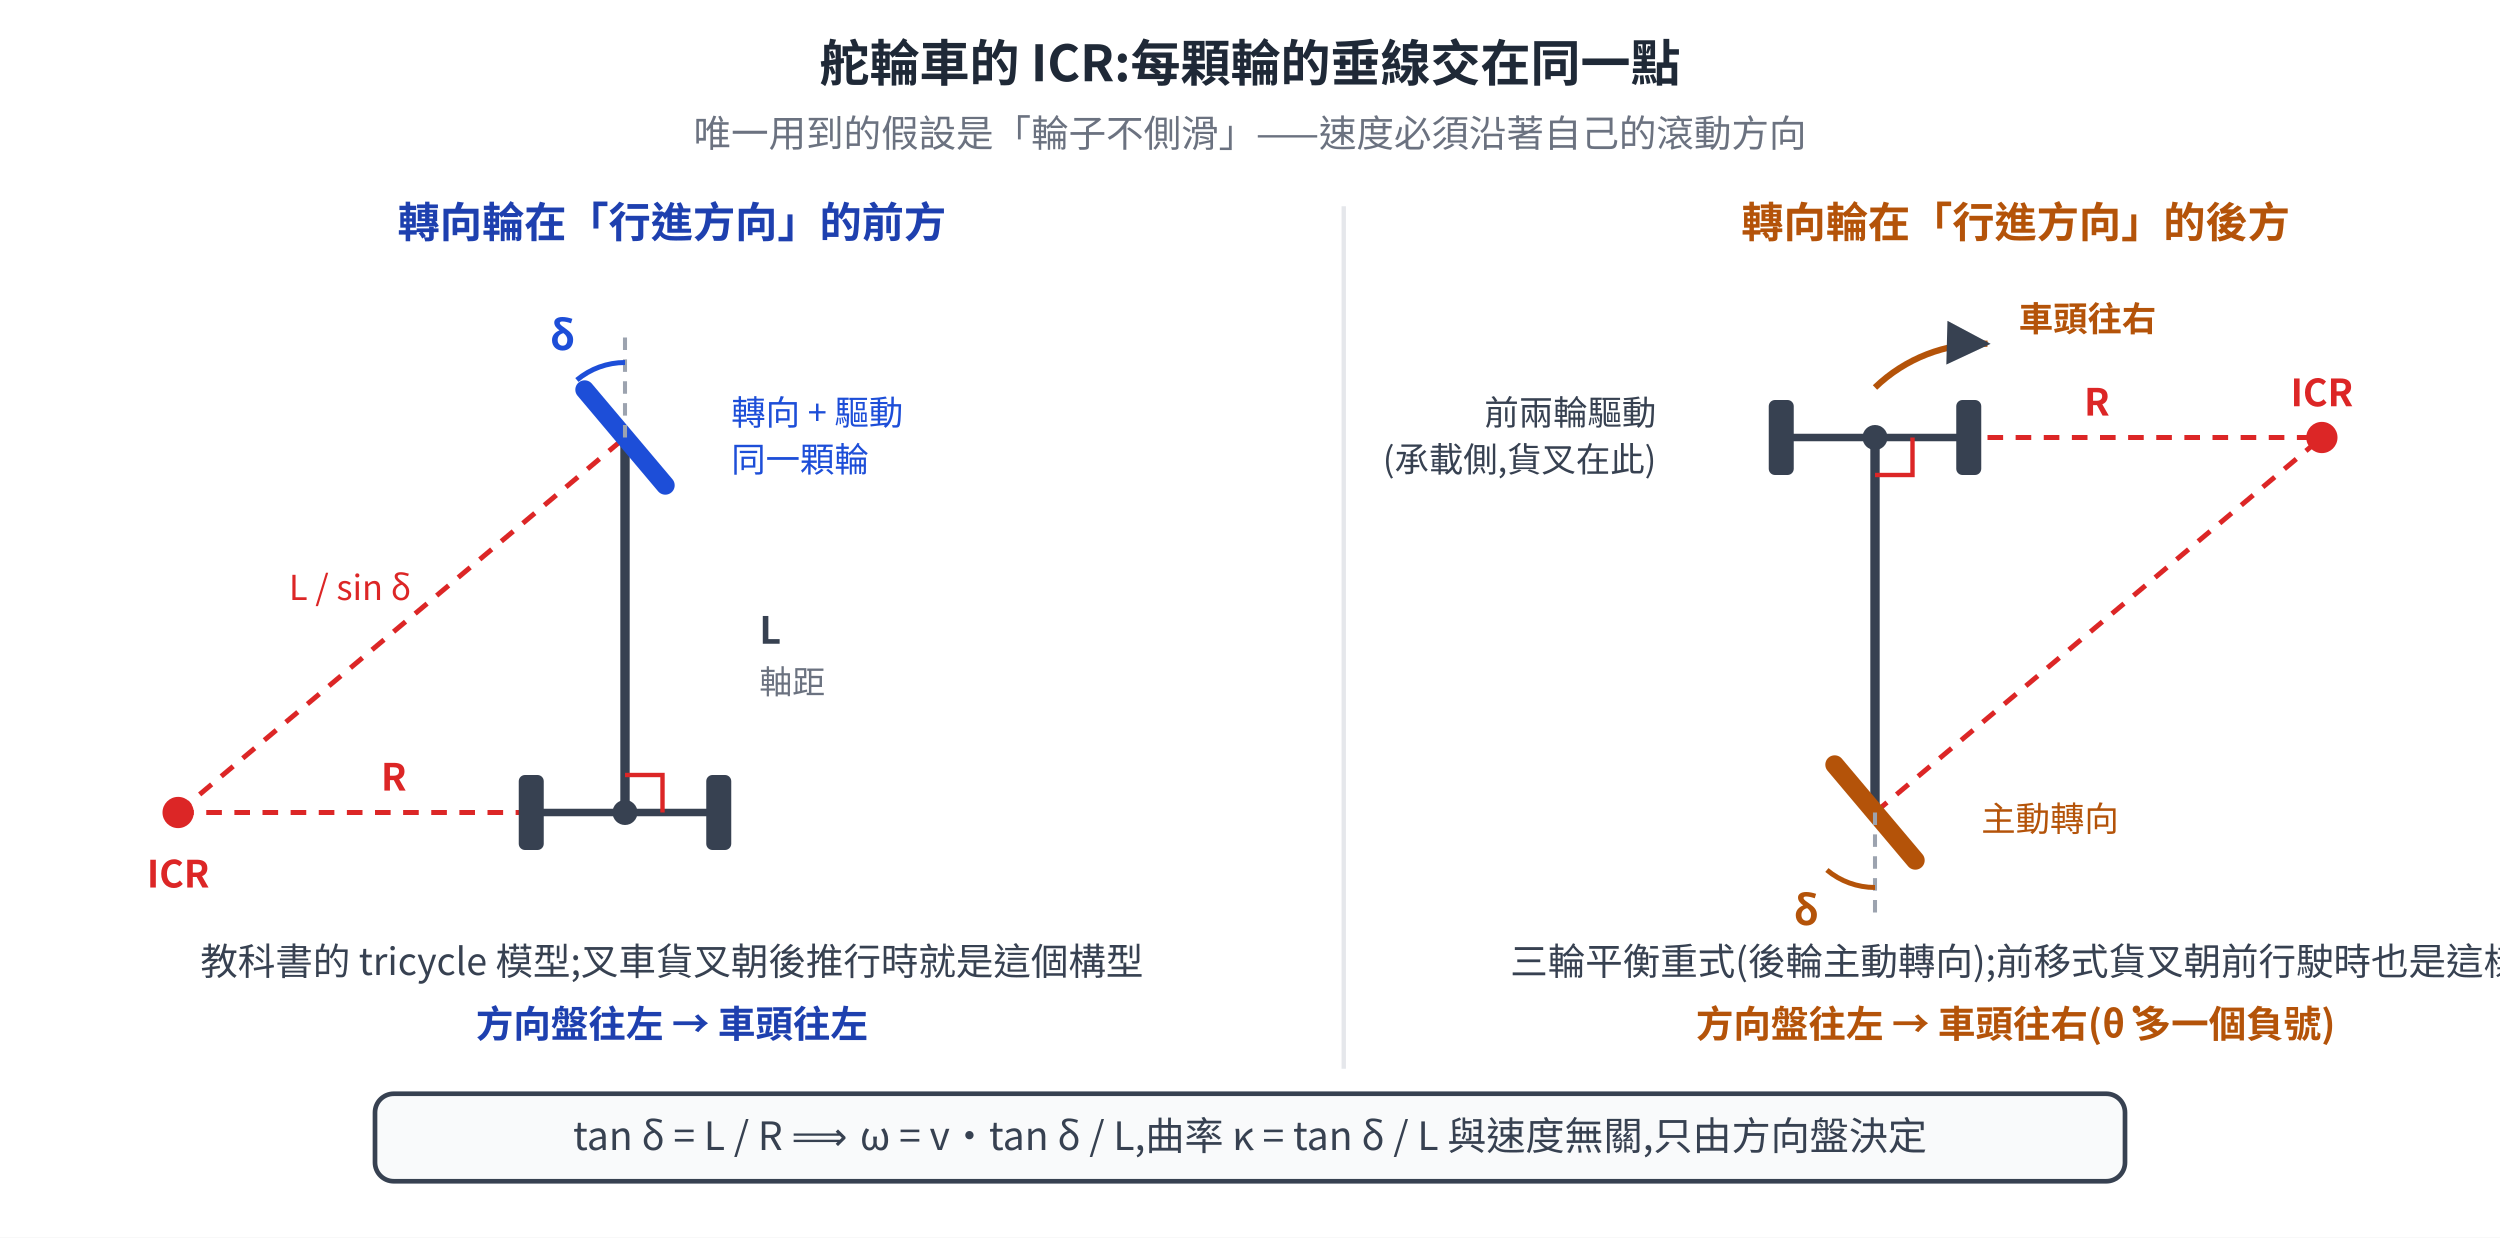
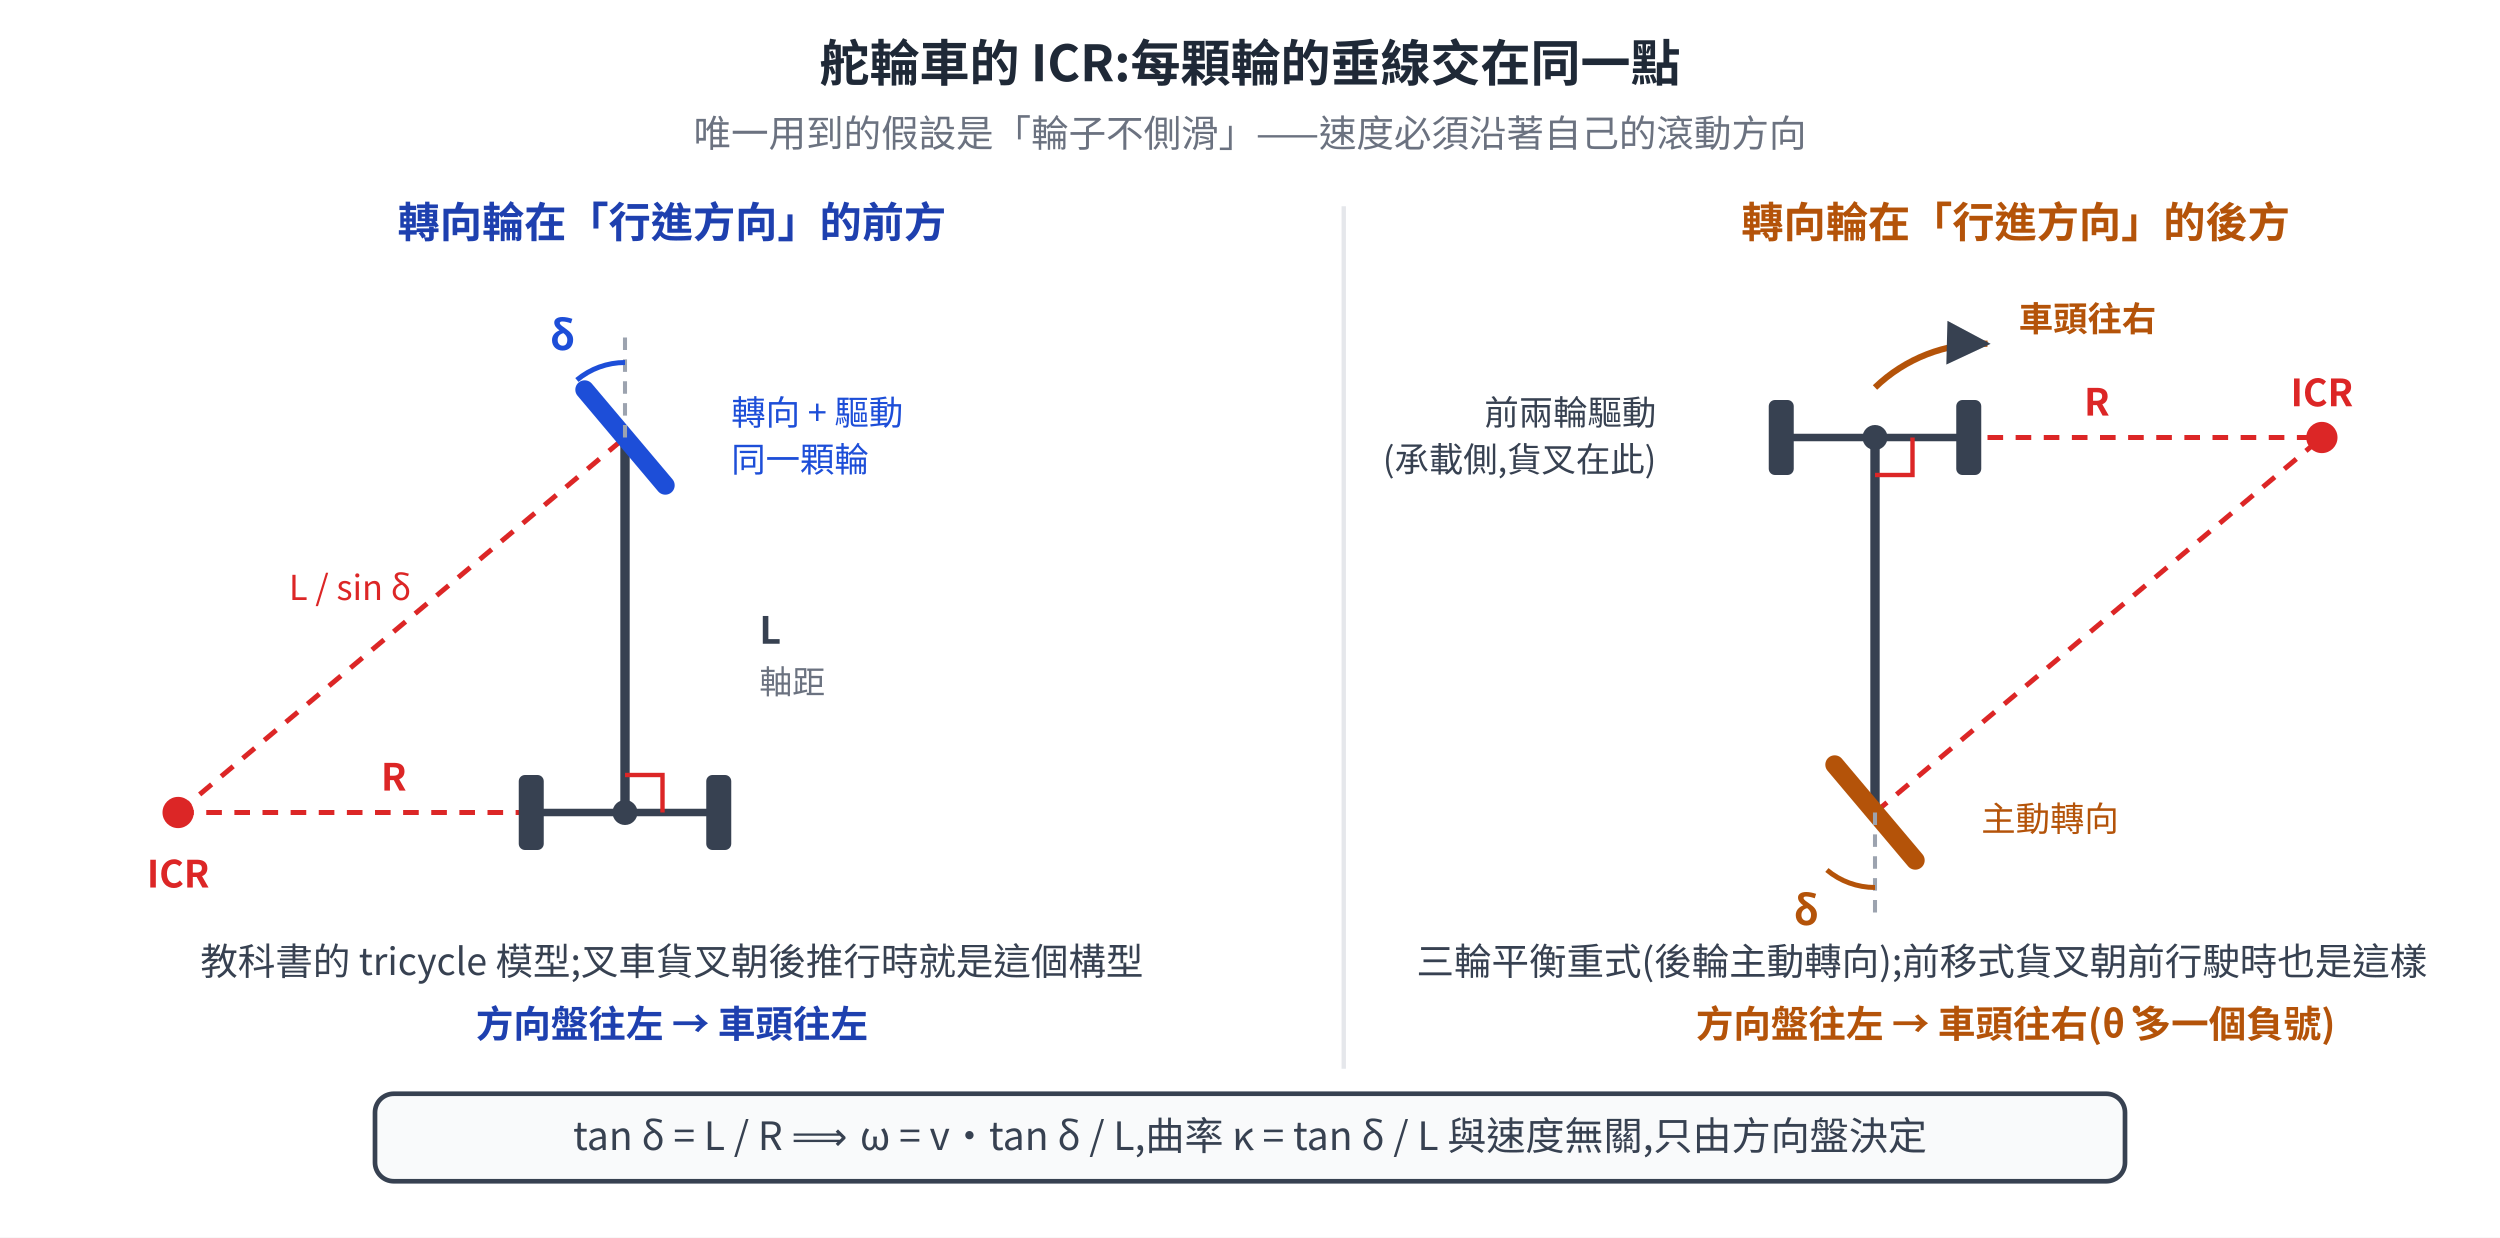
<svg xmlns="http://www.w3.org/2000/svg" viewBox="0 0 800 396" font-family="'Noto Sans CJK TC','PingFang TC','Microsoft JhengHei',sans-serif">
  <defs>
    <marker id="tk-a" markerWidth="10" markerHeight="10" refX="6.5" refY="3.5" orient="auto">
      <path d="M0,0 L7,3.5 L0,7 Z" fill="#374151" />
    </marker>
  </defs>
  <rect width="800" height="396" fill="#ffffff" />
  <text x="400" y="26" text-anchor="middle" font-size="16" font-weight="700" fill="#1F2937">舵輪車的 ICR:每顆輪的垂線交在同一點</text>
  <text x="400" y="47" text-anchor="middle" font-size="12" fill="#6B7280">唯一用到的假設是「輪子不側滑」——速度必須沿著自己的滾動方向</text>
  <text x="215" y="76" text-anchor="middle" font-size="13.5" font-weight="700" fill="#1E40AF">轉向輪在「行進方向」的前方</text>
  <line x1="57" y1="260" x2="200" y2="260" stroke="#DC2626" stroke-width="1.6" stroke-dasharray="5 4" />
  <line x1="57" y1="260" x2="200" y2="140" stroke="#DC2626" stroke-width="1.6" stroke-dasharray="5 4" />
  <circle cx="57" cy="260" r="5" fill="#DC2626" />
  <text x="57" y="284" text-anchor="middle" font-size="12" font-weight="700" fill="#DC2626">ICR</text>
  <text x="126" y="253" text-anchor="middle" font-size="12" font-weight="700" fill="#DC2626">R</text>
  <text x="112" y="192" text-anchor="middle" font-size="11" fill="#DC2626">L / sin δ</text>
  <line x1="200" y1="260" x2="200" y2="140" stroke="#374151" stroke-width="3" />
  <line x1="170" y1="260" x2="230" y2="260" stroke="#374151" stroke-width="2.4" />
  <rect x="166" y="248" width="8" height="24" rx="2" fill="#374151" />
  <rect x="226" y="248" width="8" height="24" rx="2" fill="#374151" />
  <circle cx="200" cy="260" r="4" fill="#374151" />
  <text x="243" y="206" font-size="12" font-weight="700" fill="#374151">L</text>
  <text x="243" y="222" font-size="10.5" fill="#6B7280">軸距</text>
  <path d="M200,248 L212,248 L212,260" fill="none" stroke="#DC2626" stroke-width="1.4" />
  <line x1="212.9" y1="155.3" x2="187.1" y2="124.7" stroke="#1D4ED8" stroke-width="6" stroke-linecap="round" />
  <line x1="200" y1="140" x2="200" y2="106" stroke="#9CA3AF" stroke-width="1.3" stroke-dasharray="4 3" />
  <path d="M200,116 A24,24 0 0,0 184.6,121.6" fill="none" stroke="#1D4ED8" stroke-width="1.6" />
  <text x="176" y="112" font-size="13" font-weight="700" fill="#1D4ED8">δ</text>
  <text x="234" y="136" font-size="11" fill="#1D4ED8">轉向 + 驅動</text>
  <text x="234" y="151" font-size="11" fill="#1D4ED8">同一顆輪</text>
  <text x="215" y="312" text-anchor="middle" font-size="12" fill="#374151">教科書的 tricycle 模型;叉車貨叉朝後推行時就是這個構型</text>
  <text x="215" y="332" text-anchor="middle" font-size="12" font-weight="700" fill="#1E40AF">方向盤往左 → 車頭往左</text>
  <text x="645" y="76" text-anchor="middle" font-size="13.5" font-weight="700" fill="#B45309">轉向輪在「行進方向」的後方</text>
  <line x1="600" y1="140" x2="743" y2="140" stroke="#DC2626" stroke-width="1.6" stroke-dasharray="5 4" />
  <line x1="600" y1="260" x2="743" y2="140" stroke="#DC2626" stroke-width="1.6" stroke-dasharray="5 4" />
  <circle cx="743" cy="140" r="5" fill="#DC2626" />
  <text x="743" y="130" text-anchor="middle" font-size="12" font-weight="700" fill="#DC2626">ICR</text>
  <text x="671" y="133" text-anchor="middle" font-size="12" font-weight="700" fill="#DC2626">R</text>
  <line x1="600" y1="260" x2="600" y2="140" stroke="#374151" stroke-width="3" />
  <line x1="570" y1="140" x2="630" y2="140" stroke="#374151" stroke-width="2.4" />
  <rect x="566" y="128" width="8" height="24" rx="2" fill="#374151" />
  <rect x="626" y="128" width="8" height="24" rx="2" fill="#374151" />
  <circle cx="600" cy="140" r="4" fill="#374151" />
  <path d="M600,152 L612,152 L612,140" fill="none" stroke="#DC2626" stroke-width="1.4" />
  <text x="530" y="136" text-anchor="end" font-size="11" fill="#374151">前兩輪驅動</text>
  <text x="530" y="151" text-anchor="end" font-size="11" fill="#374151">(承載側,貨叉在此)</text>
  <line x1="612.9" y1="275.3" x2="587.1" y2="244.7" stroke="#B45309" stroke-width="6" stroke-linecap="round" />
  <line x1="600" y1="260" x2="600" y2="294" stroke="#9CA3AF" stroke-width="1.3" stroke-dasharray="4 3" />
  <path d="M600,284 A24,24 0 0,1 584.6,278.4" fill="none" stroke="#B45309" stroke-width="1.6" />
  <text x="574" y="296" font-size="13" font-weight="700" fill="#B45309">δ</text>
  <text x="634" y="266" font-size="11" fill="#B45309">主動轉向</text>
  <path d="M600,124 A50,50 0 0,1 636,110" fill="none" stroke="#B45309" stroke-width="2" marker-end="url(#tk-a)" />
  <text x="646" y="106" font-size="11" font-weight="700" fill="#B45309">車頭往右</text>
-   <text x="645" y="312" text-anchor="middle" font-size="12" fill="#374151">三輪平衡重式(後輪主動轉向);前移式貨叉朝前行駛時也是這樣</text>
+   <text x="615" y="312" text-anchor="middle" font-size="12" fill="#374151">三輪平衡重式(後輪主動轉向);前移式貨叉朝前行駛時也是這樣</text>
  <text x="645" y="332" text-anchor="middle" font-size="12" font-weight="700" fill="#B45309">方向盤往左 → 車頭往右(θ̇ 多一個負號)</text>
  <line x1="430" y1="66" x2="430" y2="342" stroke="#E5E7EB" stroke-width="1.4" />
  <rect x="120" y="350" width="560" height="28" rx="6" fill="#F9FAFB" stroke="#374151" stroke-width="1.5" />
  <text x="400" y="368" text-anchor="middle" font-size="12.5" fill="#374151">tan δ = L / R  ⟹  ω = v·tan δ / L,曲率 κ = tan δ / L 與速度無關,只由方向盤決定</text>
</svg>
